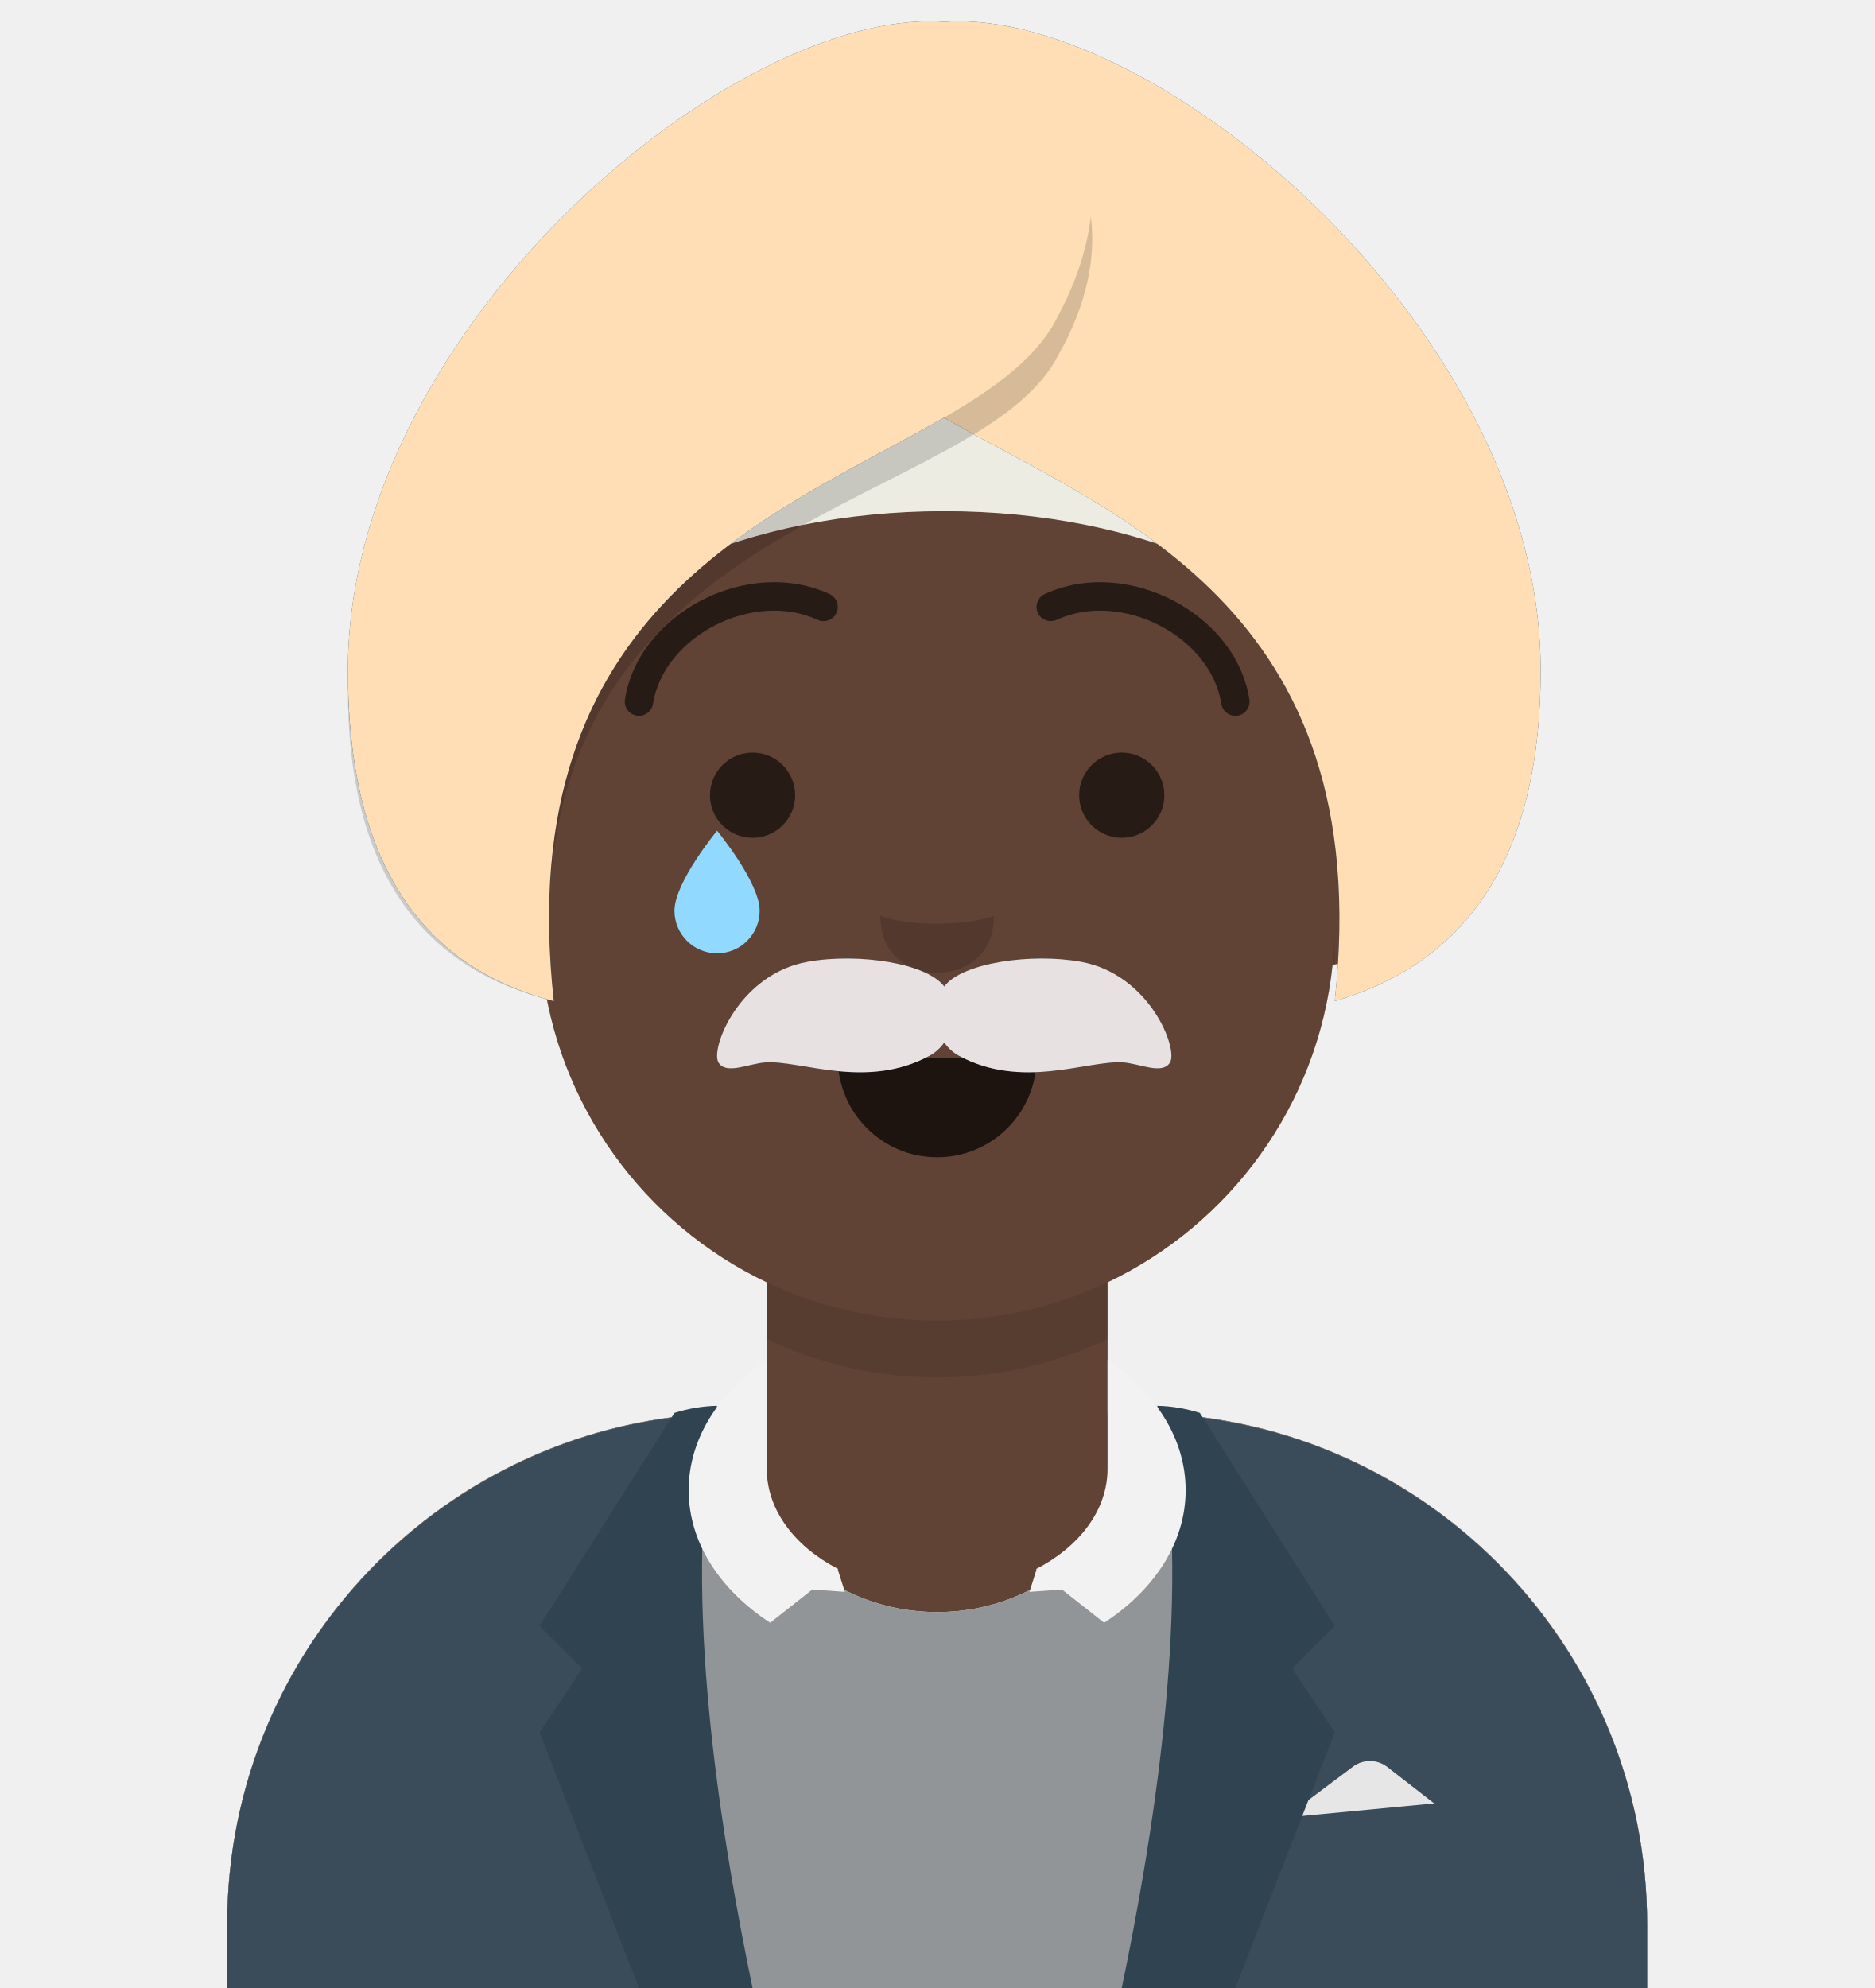
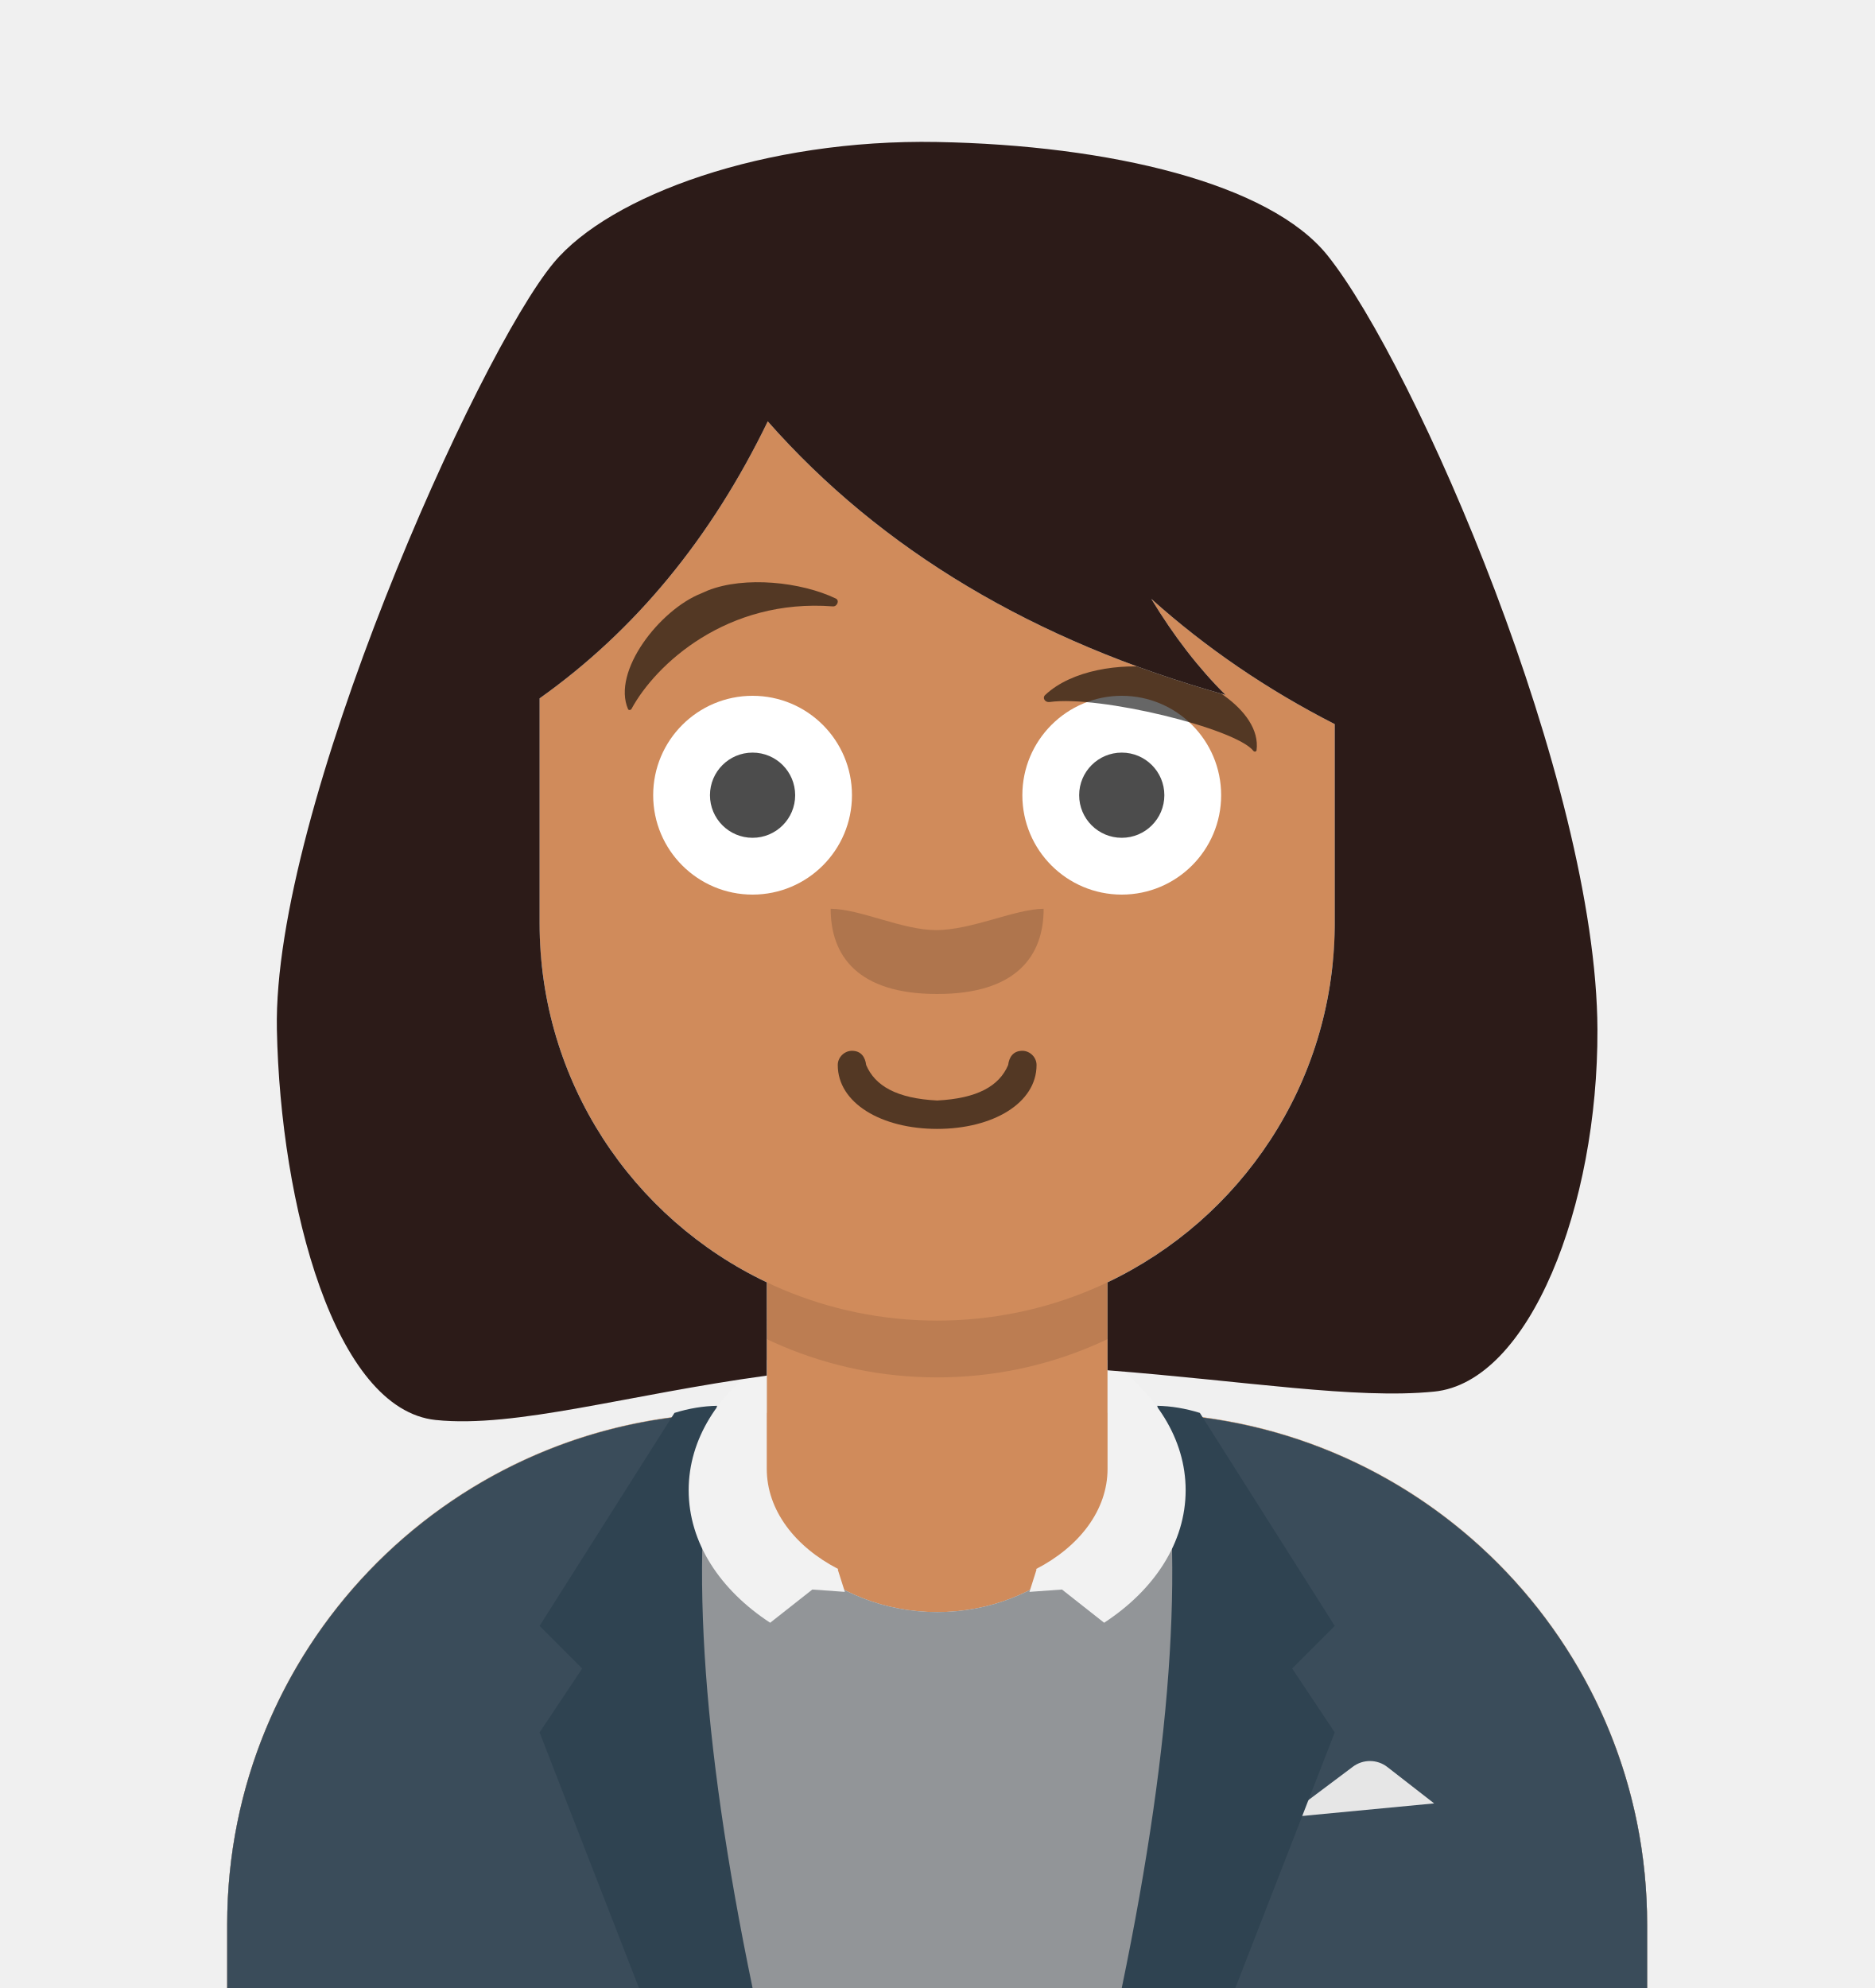
<svg xmlns="http://www.w3.org/2000/svg" xmlns:xlink="http://www.w3.org/1999/xlink" width="264px" height="280px" viewBox="0 0 264 280" version="1.1">
  <defs>
    <path d="M100,0 C130.928,-5.68137151e-15 156,25.072 156,56 L156.001,62.166 C161.676,63.119 166,68.054 166,74 L166,88 C166,94.052 161.519,99.058 155.694,99.881 C153.628,119.686 141.238,136.422 124.001,144.61 L124,163 L128,163 C167.765,163 200,195.235 200,235 L200,244 L0,244 L0,235 C-4.86974701e-15,195.235 32.235,163 72,163 L76,163 L76,144.611 C58.763,136.422 46.372,119.687 44.305,99.881 C38.481,99.058 34,94.052 34,88 L34,74 C34,68.054 38.325,63.118 44,62.166 L44,56 C44,25.072 69.072,5.68137151e-15 100,0 Z" id="transparent_path-1" />
    <path d="M83,36.348 C83,52.629 105.162,65.828 132.5,65.828 C159.838,65.828 182,52.629 182,36.348 C182,34.985 181.845,33.645 181.544,32.331 C210.784,41.488 232,68.792 232,101.052 L232,110 L32,110 L32,101.052 C32,68.397 53.739,40.82 83.534,32.002 C83.182,33.421 83,34.871 83,36.348 Z" id="transparent_path-3" />
    <rect id="transparent_path-5" x="0" y="0" width="264" height="280" />
    <path d="M74,0 C114.869,0 148,33.131 148,74 L148,84.148 L148,197.608 C135.525,187.237 119.491,181 102,181 L102,181 L98,181 L98,162.611 C115.531,154.283 128.048,137.115 129.791,116.867 C135.569,116.002 140,111.019 140,105 L140,105 L140,92 C140,87.354 137.359,83.324 133.497,81.33 C132.724,81.05 131.952,80.748 131.181,80.426 C130.795,80.32 130.401,80.233 130,80.166 L130,80.166 L130,79.917 C117.224,74.234 104.878,63.071 96.11,47.885 C93.175,42.801 90.831,37.595 89.066,32.397 C80.431,42.941 67.745,53.602 52.342,62.495 C42.778,68.017 33.147,72.291 24,75.266 L24,137.247 C29.602,148.318 38.773,157.278 50,162.611 L50,162.611 L50,181 L46,181 C38.327,181 30.935,182.2 24,184.423 L24,230 C24,244.106 13.569,255.776 0,257.716 L0,74 C0,33.131 33.131,0 74,0 Z" id="transparent_path-7" />
  </defs>
  <g id="transparent_Avataaar/Default" stroke="none" stroke-width="1" fill="none" fill-rule="evenodd">
    <g id="transparent_Body" transform="translate(32, 36)">
      <mask id="transparent_mask-2" fill="white">
        <use xlink:href="#transparent_path-1" />
      </mask>
      <use fill="#D0C6AC" xlink:href="#transparent_path-1" />
-       <g id="transparent_Skin-Color" mask="url(#transparent_mask-2)" fill="#614335">
+       <g id="transparent_Skin-Color" mask="url(#transparent_mask-2)" fill="#D08B5B">
        <g transform="translate(-32, 0)" id="transparent_Color">
          <rect x="0" y="0" width="264" height="244" />
        </g>
      </g>
      <path d="M44,94 C44,124.928 69.072,150 100,150 C130.928,150 156,124.928 156,94 L156,94 L156,102 C156,132.928 130.928,158 100,158 C69.072,158 44,132.928 44,102 Z" id="transparent_Neck-Shadow" fill-opacity="0.1" fill="#000000" mask="url(#transparent_mask-2)" />
    </g>
    <g id="transparent_Clothing" transform="translate(0, 170)">
      <defs>
        <path d="M160,29.052 C199.765,29.052 232,61.287 232,101.052 L232,110 L32,110 L32,101.052 C32,61.287 64.235,29.052 104,29.052 L105.192,29.052 C105.065,30.036 105,31.037 105,32.052 C105,45.859 117.088,57.052 132,57.052 C146.912,57.052 159,45.859 159,32.052 C159,31.037 158.935,30.036 158.808,29.052 L160,29.052 Z" id="blazer_sweater_path-1" />
      </defs>
      <g id="blazer_sweater_Clothing/Blazer-+-Sweater" stroke="none" stroke-width="1" fill="none" fill-rule="evenodd">
        <mask id="blazer_sweater_mask-2" fill="white">
          <use xlink:href="#blazer_sweater_path-1" />
        </mask>
        <use id="blazer_sweater_Clothes" fill="#E6E6E6" xlink:href="#blazer_sweater_path-1" />
        <g id="blazer_sweater_Fabric-Color" mask="url(#blazer_sweater_mask-2)" fill="#929598">
          <rect id="blazer_sweater_🖍Color" x="0" y="0" width="264" height="110" />
        </g>
        <g id="blazer_sweater_Blazer" transform="translate(32, 28)">
          <path d="M64,40.5 C64,55.709 65.961,69.921 69.362,82.001 L0,82 L0,73.052 C-4.73779789e-15,34.365 30.512,2.804 68.785,1.122 C65.74,12.731 64,26.173 64,40.5 Z M200,73.052 L200,82 L131.638,82.001 C135.039,69.921 137,55.709 137,40.5 C137,26.194 135.265,12.771 132.229,1.174 C170.025,3.363 200,34.707 200,73.052 Z" id="blazer_sweater_Saco" fill="#3A4C5A" />
          <path d="M149,58 L158.556,50.833 C159.999,49.751 161.988,49.768 163.412,50.876 L170,56 L170,56 L149,58 Z" id="blazer_sweater_Pocket-hanky" fill="#E6E6E6" />
          <path d="M69,0 C65,19.333 66.667,46.667 74,82 L58,82 L44,46 L50,37 L44,31 L63,1 C65.028,0.369 67.028,0.036 69,0 Z" id="blazer_sweater_Wing" fill="#2F4351" />
          <path d="M151,0 C147,19.333 148.667,46.667 156,82 L140,82 L126,46 L132,37 L126,31 L145,1 C147.028,0.369 149.028,0.036 151,0 Z" id="blazer_sweater_Wing" fill="#2F4351" transform="translate(141, 41) scale(-1, 1) translate(-141, -41) " />
        </g>
        <path d="M167,39.888 C167,47.289 162.572,53.945 155.52,58.556 L149.58,53.876 L145,54.208 L146,51.057 L145.922,50.996 C152.022,47.853 156,42.7 156,36.877 L156,21.539 C162.772,26.136 167,32.656 167,39.888 Z M118.078,50.996 L118,51.057 L119,54.208 L114.419,53.876 L108.48,58.556 C101.428,53.945 97,47.289 97,39.888 C97,32.656 101.228,26.136 108.001,21.539 L108,36.877 C108,42.7 111.978,47.853 118.078,50.996 Z" id="blazer_sweater_Collar" fill="#F2F2F2" />
      </g>
    </g>
    <g id="transparent_Face" transform="translate(76, 82)" fill="#000000">
      <g id="transparent_Mouth" transform="translate(2, 52)">
-         <g id="default_Mouth/Default" stroke="none" stroke-width="1" fill="none" fill-rule="evenodd" fill-opacity="0.7">
-           <path d="M40,15 C40,22.732 46.268,29 54,29 L54,29 C61.732,29 68,22.732 68,15" id="default_Mouth" fill="#000000" />
+         <g id="twinkle_Mouth/Twinkle" stroke="none" stroke-width="1" fill="none" fill-rule="evenodd" fill-opacity="0.6">
+           <path d="M40,16 C40,21.372 46.158,25 54,25 C61.842,25 68,21.372 68,16 C68,14.895 67.05,14 66,14 C64.707,14 64.13,14.905 64,16 C62.758,18.938 59.683,20.716 54,21 C48.317,20.716 45.242,18.938 44,16 C43.87,14.905 43.293,14 42,14 C40.95,14 40,14.895 40,16 Z" id="twinkle_Mouth" fill="#000000" fill-rule="nonzero" />
        </g>
      </g>
      <g id="transparent_Nose" transform="translate(28, 40)" fill-opacity="0.16">
-         <g id="small_Nose/Small" stroke="none" stroke-width="1" fill="none" fill-rule="evenodd">
-           <path d="M20,7 C20,12.523 24.047,15 28,15 C31.953,15 36,12.523 36,7 C33.833,7.732 31.141,8.098 27.924,8.098 C24.741,8.098 22.099,7.732 20,7 Z" id="small_Nose" fill-opacity=".16" fill="#000" />
+         <g id="wide_Nose/Wide" stroke="none" stroke-width="1" fill="none" fill-rule="evenodd">
+           <path d="M13,6 C13,12.627 16.828,18 28,18 C39.172,18 43,12.627 43,6 C39.036,6 32.897,9 27.838,9 C23.079,9 17.101,6 13,6 Z" id="wide_Nose" fill-opacity=".16" fill="#000" />
        </g>
      </g>
      <g id="transparent_Eyes" transform="translate(0, 8)">
-         <g id="cry_Eyes/Cry-😢" stroke="none" stroke-width="1" fill="none" fill-rule="evenodd">
-           <circle id="cry_Eye" fill-opacity="0.6" fill="#000000" cx="30" cy="22" r="6" />
-           <path d="M25,27 C25,27 19,34.271 19,38.271 C19,41.585 21.686,44.271 25,44.271 C28.314,44.271 31,41.585 31,38.271 C31,34.271 25,27 25,27 Z" id="cry_Drop" fill="#92D9FF" fill-rule="nonzero" />
-           <circle id="cry_Eye" fill-opacity="0.6" fill="#000000" cx="82" cy="22" r="6" />
+         <g id="surprised_Eyes/Surprised-😳" stroke="none" stroke-width="1" fill="none" fill-rule="evenodd">
+           <circle id="surprised_The-White-Stuff" fill="#FFFFFF" cx="30" cy="22" r="14" />
+           <circle id="surprised_Eye-Ball" fill="#FFFFFF" cx="82" cy="22" r="14" />
+           <circle id="surprised_Eye" fill-opacity="0.7" fill="#000000" cx="30" cy="22" r="6" />
+           <circle id="surprised_Eye" fill-opacity="0.7" fill="#000000" cx="82" cy="22" r="6" />
        </g>
      </g>
      <g id="transparent_Eyebrow" fill-opacity="0.6">
-         <g id="raised_excited_Eyebrow/Outline/Raised-Excited" stroke="none" stroke-width="1" fill="none" fill-rule="evenodd" fill-opacity="0.6">
-           <g id="raised_excited_I-Browse" transform="translate(12, 0)" fill="#000000" fill-rule="nonzero">
-             <path d="M3.976,17.128 C5.471,7.605 18.059,1.109 27.164,5.301 C28.167,5.763 29.355,5.324 29.817,4.321 C30.279,3.318 29.84,2.13 28.836,1.668 C17.349,-3.622 1.936,4.332 0.024,16.507 C-0.147,17.599 0.599,18.622 1.69,18.794 C2.781,18.965 3.804,18.219 3.976,17.128 Z" id="raised_excited_Eyebrow" />
-             <path d="M61.976,17.128 C63.471,7.605 76.059,1.109 85.164,5.301 C86.167,5.763 87.355,5.324 87.817,4.321 C88.279,3.318 87.84,2.13 86.836,1.668 C75.349,-3.622 59.936,4.332 58.024,16.507 C57.853,17.599 58.599,18.622 59.69,18.794 C60.781,18.965 61.804,18.219 61.976,17.128 Z" id="raised_excited_Eyebrow" transform="translate(73.0001, 9.410436) scale(-1, 1) translate(-73.0001, -9.410436) " />
-           </g>
+         <g id="up_down_natural_Eyebrow/Natural/Up-Down-Natural" stroke="none" stroke-width="1" fill="none" fill-rule="evenodd" fill-opacity="0.6">
+           <path d="M22.766,1.578 L23.677,1.176 C28.919,-0.905 36.865,-0.033 41.723,2.299 C42.29,2.571 41.902,3.452 41.321,3.407 C26.402,2.256 16.358,11.553 12.946,17.847 C12.845,18.034 12.539,18.055 12.464,17.881 C10.156,12.562 16.913,3.896 22.766,1.578 Z" id="up_down_natural_Eye-Browse-Reddit" fill="#000000" />
+           <path d="M86.535,12.025 C92.342,12.293 101.73,16.512 101.488,22.368 C101.48,22.56 101.199,22.644 101.061,22.497 C98.306,19.537 78.746,16.547 71.856,18.132 C71.226,18.277 70.747,17.655 71.146,17.206 C74.568,13.357 81.333,11.779 86.535,12.025 Z" id="up_down_natural_Eyebrow" fill="#000000" transform="translate(86.24651, 17.28591) rotate(5) translate(-86.24651, -17.28591) " />
        </g>
      </g>
    </g>
    <g id="transparent_Top">
      <defs>
-         <path d="M83.498,93.841 C72.124,94.219 67.05,99.721 63.229,94.13 C60.361,89.932 61.561,82.874 64.241,78.903 C68.054,73.251 73.227,75.985 79.01,75.34 C80.583,75.165 82.163,74.723 83.498,74 C84.834,74.723 86.414,75.165 87.986,75.34 C93.77,75.985 98.943,73.251 102.756,78.903 C105.435,82.874 106.635,89.932 103.767,94.13 C99.946,99.721 94.873,93.463 83.498,93.841 Z M138.72,26 C135.336,40.075 133.781,54.434 131.328,68.671 C130.816,71.639 130.257,74.596 129.662,77.55 C129.538,78.17 129.415,80.473 128.811,80.764 C126.982,81.648 123.254,76.947 122.257,75.885 C119.754,73.219 117.272,70.529 114.223,68.437 C108.063,64.21 100.85,61.711 93.345,61.118 C90.205,60.869 85.959,61.303 83,63.11 C80.041,61.303 75.795,60.869 72.654,61.118 C65.149,61.711 57.937,64.21 51.777,68.437 C48.728,70.529 46.246,73.219 43.742,75.885 C42.746,76.947 39.018,81.648 37.189,80.764 C36.585,80.473 36.462,78.17 36.337,77.55 C35.743,74.596 35.183,71.639 34.672,68.671 C32.219,54.434 30.664,40.075 27.28,26 C26.296,26 25.432,44.748 25.322,46.495 C24.875,53.589 24.353,60.525 25.02,67.626 C26.17,79.875 27.37,95.234 36.592,104.588 C44.925,113.039 57.023,114.806 67.459,120.141 C68.802,120.828 70.584,121.676 72.506,122.371 C74.531,123.934 78.546,125 83.172,125 C88.024,125 92.205,123.827 94.12,122.138 C95.801,121.493 97.345,120.753 98.541,120.141 C108.976,114.805 121.075,113.039 129.408,104.588 C138.63,95.234 139.829,79.875 140.98,67.626 C141.647,60.525 141.125,53.589 140.678,46.495 C140.568,44.748 139.704,26 138.72,26 Z" id="turban_path-1" />
-         <path d="M86,0 C115.851,0 167.918,44.148 168,91.324 C168.044,116.801 158.377,132.36 139,138 C145.115,82.11 107.403,69.414 83.97,55.816 C60.512,69.414 22.862,82.11 29,138 C9.622,132.999 -0.044,117.44 6.61437384e-05,91.324 C0.08,44.148 52.074,0 82,0 C82.668,0 83.333,0.03 83.991,0.088 C84.656,0.03 85.326,0 86,0 Z" id="turban_path-3" />
+         <path d="M94,1 C118.305,1.449 140.862,6.812 149,17 C161.324,32.428 186.869,91.079 187.001,126 C187.094,150.8 177.463,175.66 164,177 C152.921,178.103 137.476,175.511 118,173.997 L118,161.611 C136.73,152.713 149.738,133.724 149.996,111.669 L150,111 L149.999,82.988 C140.477,78.13 131.861,72.247 124.151,65.339 C127.361,70.635 130.848,75.147 134.613,78.873 C107.596,71.293 86.105,58.45 70.14,40.345 C62.16,56.81 51.446,69.814 38,79.359 L38,111 C38,133.338 51.08,152.622 69.998,161.61 L69.999,174.746 C50.362,177.434 34.641,182.163 23.385,181 C9.162,179.531 1.496,150.796 1,126 C0.383,95.164 29.319,30.795 40,18 C47.923,8.509 69.695,0.551 94,1 Z" id="bob_path-1" />
      </defs>
-       <g id="turban_Top/Accesories/Turban" stroke="none" stroke-width="1" fill="none" fill-rule="evenodd">
-         <g id="turban_Facial-Hair" transform="translate(49, 72)">
-           <defs>
-             <path d="M64.721,63.464 C71.838,62.17 81.796,63.646 84.107,67.092 L83.998,66.939 L84.01,66.922 C86.531,63.598 96.277,62.191 103.274,63.464 C112.928,65.221 117.019,75.767 115.78,77.679 C114.655,79.415 111.536,77.774 109.12,77.63 C104.119,77.332 94.948,81.51 86.046,76.689 C85.235,76.25 84.539,75.608 83.998,74.839 C83.457,75.608 82.761,76.25 81.95,76.689 C73.048,81.51 63.877,77.332 58.876,77.63 C56.46,77.774 53.341,79.415 52.216,77.679 C50.977,75.767 55.068,65.221 64.721,63.464 Z" id="moustache_magnum_path-1" />
-           </defs>
-           <g id="moustache_magnum_Facial-Hair/Moustache-Magnum" stroke="none" stroke-width="1" fill="none" fill-rule="evenodd">
-             <mask id="moustache_magnum_mask-2" fill="white">
-               <use xlink:href="#moustache_magnum_path-1" />
-             </mask>
-             <use id="moustache_magnum_Hey..." fill="#28354B" xlink:href="#moustache_magnum_path-1" />
-             <g id="moustache_magnum_Facial-Hair-Color" mask="url(#moustache_magnum_mask-2)" fill="#E8E1E1">
-               <rect id="moustache_magnum_Color" x="0" y="0" width="168" height="152" />
+       <g id="bob_Top/Long-Hair/Bob" stroke="none" stroke-width="1" fill="none" fill-rule="evenodd">
+         <g id="bob_Hair" transform="translate(38, 19)">
+           <mask id="bob_mask-2" fill="white">
+             <use xlink:href="#bob_path-1" />
+           </mask>
+           <use id="bob_Combined-Shape" fill="#E6E6E6" xlink:href="#bob_path-1" />
+           <g id="bob_Hair-Color" mask="url(#bob_mask-2)" fill="#2C1B18">
+             <g transform="translate(-38, -19)" id="bob_Color">
+               <rect x="0" y="0" width="266" height="280" />
            </g>
          </g>
        </g>
-         <g id="turban_Turban" transform="translate(1, 0)">
-           <path d="M132,57 C164.585,57 191,71.775 191,90 C191,92.58 190.471,95.09 189.47,97.5 C183.397,82.887 159.972,72 132,72 C104.028,72 80.602,82.888 74.53,97.5 C73.529,95.091 73,92.58 73,90 C73,71.775 99.415,57 132,57 Z" id="turban_Band" fill="#EDECE3" />
-           <g transform="translate(48, 3)">
-             <mask id="turban_mask-4" fill="white">
-               <use xlink:href="#turban_path-3" />
-             </mask>
-             <use id="turban_Turban-Mask" fill="#124C74" xlink:href="#turban_path-3" />
-             <g id="turban_Fabric-Color" mask="url(#turban_mask-4)" fill="#FFDEB5">
-               <g transform="translate(-48, -3)" id="turban_🖍Color">
-                 <rect x="0" y="0" width="264" height="280" />
-               </g>
-             </g>
-           </g>
-           <path d="M48,97.029 L48.012,96.094 C48.402,121.145 58.065,136.113 77,141 L77,141 C57.622,136.289 47.956,121.632 48,97.029 Z M148,50.136 C136.877,71.51 76.878,72.002 76.337,129.226 C76.404,67.759 136.833,67.324 148,44.544 C150.669,39.568 152.141,34.837 152.645,30.471 C153.39,36.197 152.126,42.89 148,50.136 Z" id="turban_Shadow" fill-opacity="0.16" fill="#000000" />
-         </g>
-         <g id="turban_Accessory" transform="translate(62, 85)" />
+         <g id="bob_Facial-Hair" transform="translate(49, 72)" />
+         <g id="bob_Accessory" transform="translate(62, 85)" />
      </g>
    </g>
  </g>
</svg>
